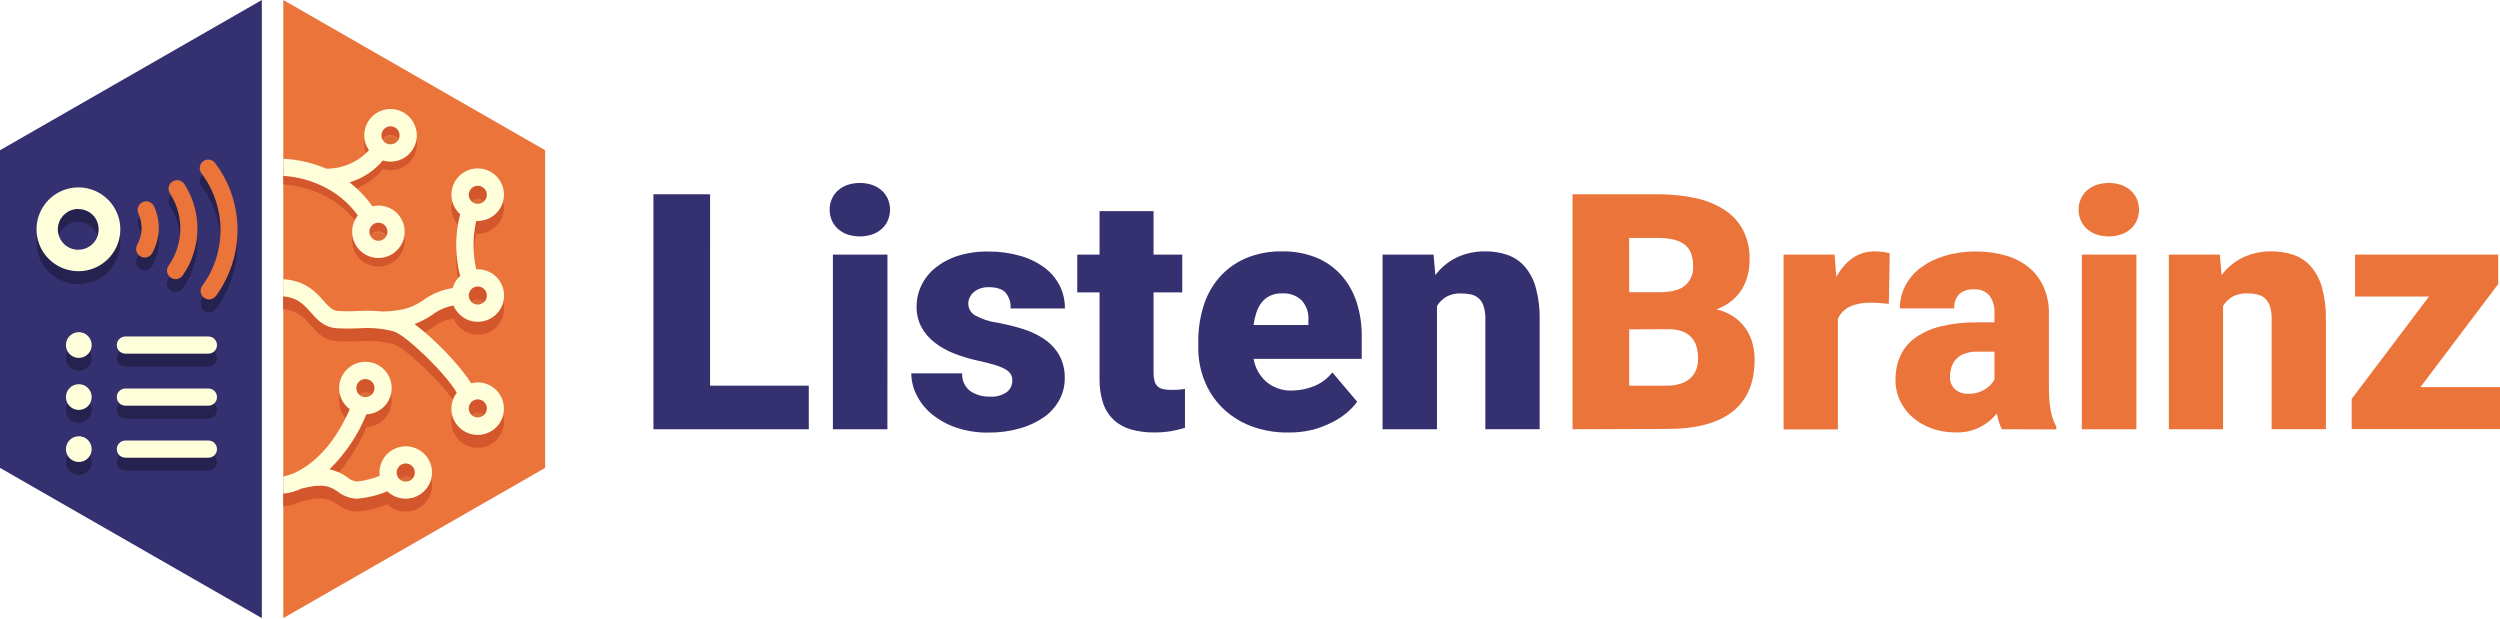
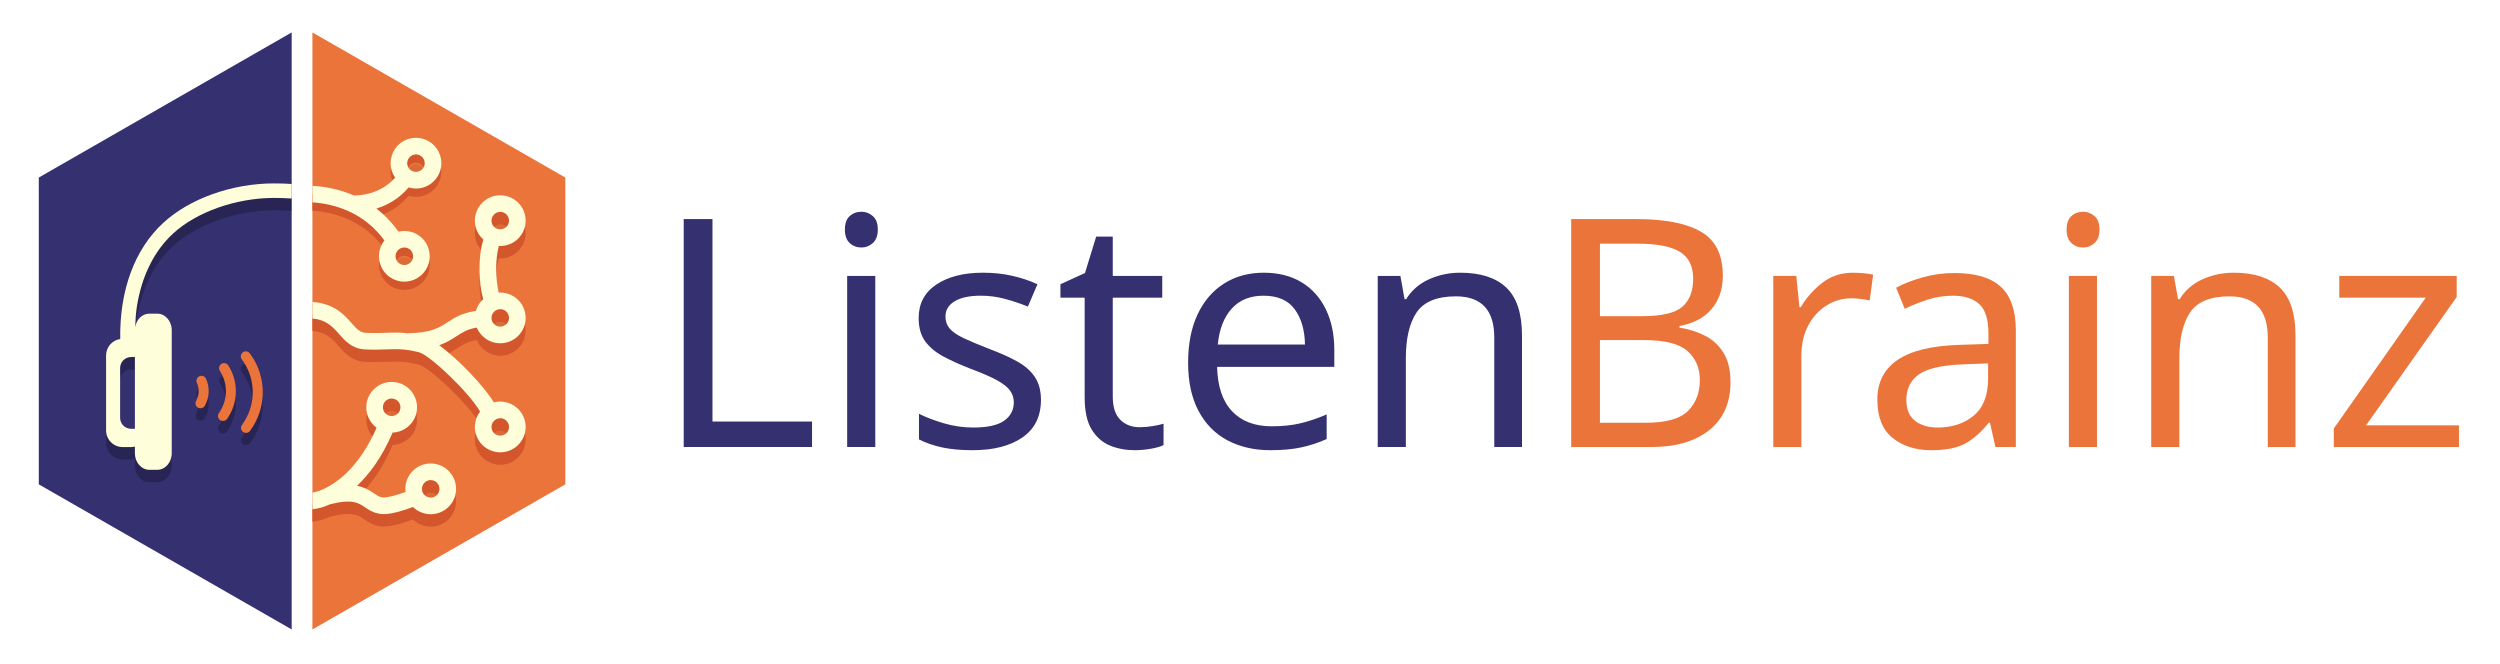
- <svg xmlns="http://www.w3.org/2000/svg" viewBox="0 0 582.42 144">
-   <g style="isolation:isolate">
-     <polygon points="66 0 66 144 127 109 127 35 66 0" style="fill:#eb743b" />
-     <polygon points="61 0 0 35 0 109 61 144 61 0" style="fill:#353070" />
-     <g style="opacity:0.07;mix-blend-mode:multiply">
-       <path d="M87.66,94.56a2.11,2.11,0,1,1-.23,1.6A2.1,2.1,0,0,1,87.66,94.56Zm12.6,22.36a2.08,2.08,0,0,1-1.37.51,2.11,2.11,0,0,1-1.38-3.72,2.08,2.08,0,0,1,1.37-.51,2.12,2.12,0,0,1,2.11,2.28A2.09,2.09,0,0,1,100.26,116.92Z" transform="translate(-4.35 -2.82)" />
-       <path d="M79.36,48.43l.21,0Z" transform="translate(-4.35 -2.82)" />
-       <path d="M90.73,58.08a2.07,2.07,0,0,1,.67-.66,2.11,2.11,0,1,1,1.11,3.91A2.1,2.1,0,0,1,91.39,61,2.13,2.13,0,0,1,90.73,58.08Zm6.38-20.19a2.14,2.14,0,0,1-2.91.65l-.1-.06a2.11,2.11,0,1,1,3.29-2.17A2.08,2.08,0,0,1,97.11,37.89Z" transform="translate(-4.35 -2.82)" />
-       <path d="M113.88,49.49a2.11,2.11,0,1,1,3.57,2.26,2.14,2.14,0,0,1-2.91.65l-.09-.06A2.1,2.1,0,0,1,113.88,49.49Zm0,23.46a2.11,2.11,0,1,1,3.57,2.26,2.14,2.14,0,0,1-2.91.65l-.09-.06A2.1,2.1,0,0,1,113.88,73Zm0,26.3a2.11,2.11,0,1,1,3.57,2.26,2.14,2.14,0,0,1-2.91.65l-.09-.06A2.11,2.11,0,0,1,113.88,99.26Z" transform="translate(-4.35 -2.82)" />
-       <path d="M103.53,108.93a6.12,6.12,0,0,0-10.72,4.74A19.86,19.86,0,0,1,87.48,115a4,4,0,0,1-2.22-1,10.71,10.71,0,0,0-4.15-1.85A37.64,37.64,0,0,0,89.7,99.34a6.12,6.12,0,1,0-5.48-9.24,6.12,6.12,0,0,0,1.62,8.06c-4.05,9.22-9.22,13.08-12.57,14.68a2,2,0,0,0-.36.17,11.26,11.26,0,0,1-2.56.81v4a12.59,12.59,0,0,0,4.25-1.19c5.35-1.36,6.84-.35,8.41.71A7.88,7.88,0,0,0,87.27,119h.31a23.61,23.61,0,0,0,7-1.72A6.13,6.13,0,0,0,98.89,119h0a6.12,6.12,0,0,0,4.64-10.1ZM87.66,92.15a2.11,2.11,0,1,1-.23,1.6A2.1,2.1,0,0,1,87.66,92.15Zm12.6,22.36a2.08,2.08,0,0,1-1.37.51,2.11,2.11,0,0,1-1.38-3.72,2.08,2.08,0,0,1,1.37-.51,2.12,2.12,0,0,1,2.11,2.28A2.09,2.09,0,0,1,100.26,114.51Z" transform="translate(-4.35 -2.82)" />
-       <path d="M79.36,46l.21,0Z" transform="translate(-4.35 -2.82)" />
-       <path d="M101.3,33a6.12,6.12,0,1,0-11,4.82,13.35,13.35,0,0,1-9.94,4.29,29.15,29.15,0,0,0-10-2.32v4A24.8,24.8,0,0,1,79.1,46h0a21.59,21.59,0,0,1,8.61,7,6.32,6.32,0,0,0-.38.54,6.12,6.12,0,1,0,8.45-1.91,6.22,6.22,0,0,0-4.67-.75,26,26,0,0,0-5.34-5.57,16.35,16.35,0,0,0,7.78-5.1,6.15,6.15,0,0,0,1.77.27,6.13,6.13,0,0,0,6-7.45ZM90.73,55.67a2.07,2.07,0,0,1,.67-.66,2.11,2.11,0,1,1,1.11,3.91,2.1,2.1,0,0,1-1.12-.33A2.13,2.13,0,0,1,90.73,55.67Zm6.38-20.19a2.14,2.14,0,0,1-2.91.65l-.1-.06a2.11,2.11,0,1,1,3.29-2.17A2.08,2.08,0,0,1,97.11,35.49Z" transform="translate(-4.35 -2.82)" />
-       <path d="M110,74a6,6,0,0,0,2.11,2.65l.28.19a6.12,6.12,0,1,0,3.27-11.29l-.37,0a25.73,25.73,0,0,1,0-11.26l.34,0a6.12,6.12,0,1,0-4.15-1.63l.07.06a28.65,28.65,0,0,0,0,14.42c-.14.13-.29.25-.43.4a6.24,6.24,0,0,0-.63.82,6.16,6.16,0,0,0-.71,1.58A15.2,15.2,0,0,0,103,72.72c-2,1.32-4,2.57-9.64,2.67A32.64,32.64,0,0,0,88,75.27c-1.43.05-2.91.11-4.85,0-1.33-.07-2.1-.88-3.46-2.42-1.8-2.05-4.22-4.65-9.37-5v4c3.29.3,4.8,1.89,6.36,3.67s3.17,3.62,6.26,3.78c2.12.11,3.76.05,5.21,0A24.22,24.22,0,0,1,96,80c2.61.64,12.1,9.67,14.77,14.32-.11.14-.22.28-.31.43a6.1,6.1,0,0,0,1.62,8.25l.28.19a6.12,6.12,0,1,0,3.27-11.29,6.18,6.18,0,0,0-1.54.2c-2.56-4.19-8.65-10.46-13.19-13.79a18.18,18.18,0,0,0,4.21-2.19A11.31,11.31,0,0,1,110,74Zm3.88-26.92a2.11,2.11,0,1,1,3.57,2.26,2.14,2.14,0,0,1-2.91.65l-.09-.06A2.1,2.1,0,0,1,113.88,47.09Zm0,23.46a2.11,2.11,0,1,1,3.57,2.26,2.14,2.14,0,0,1-2.91.65l-.09-.06A2.1,2.1,0,0,1,113.88,70.55Zm0,26.3a2.11,2.11,0,1,1,3.57,2.26,2.14,2.14,0,0,1-2.91.65l-.09-.06A2.11,2.11,0,0,1,113.88,96.85Z" transform="translate(-4.35 -2.82)" />
+ <svg xmlns="http://www.w3.org/2000/svg" xmlns:xlink="http://www.w3.org/1999/xlink" viewBox="0 0 603 160">
+   <defs>
+     <path id="a" d="M0 0h603v160H0z" />
+   </defs>
+   <clipPath id="b">
+     <use xlink:href="#a" overflow="visible" />
+   </clipPath>
+   <path clip-path="url(#b)" fill="#EB743B" d="M75.354 7.823v144l61-35v-74z" />
+   <path clip-path="url(#b)" fill="#353070" d="M70.354 7.823l-61 35v74l61 35z" />
+   <g clip-path="url(#b)">
+     <defs>
+       <path id="c" d="M0 0h603v160H0z" />
+     </defs>
+     <clipPath id="d">
+       <use xlink:href="#c" overflow="visible" />
+     </clipPath>
+     <g opacity=".07" clip-path="url(#d)">
+       <defs>
+         <path id="e" d="M75.354 33.239h51.433v90.792H75.354z" />
+       </defs>
+       <clipPath id="f">
+         <use xlink:href="#e" overflow="visible" />
+       </clipPath>
+       <path clip-path="url(#f)" d="M92.657 99.557a2.1 2.1 0 011.819-1.03c.378 0 .752.104 1.078.297a2.12 2.12 0 01.735 2.898 2.097 2.097 0 01-1.817 1.032c-.379 0-.755-.105-1.084-.301a2.092 2.092 0 01-.964-1.294 2.1 2.1 0 01.233-1.602m12.602 22.362a2.121 2.121 0 01-2.981-.225 2.116 2.116 0 01.231-2.981 2.08 2.08 0 011.373-.512 2.117 2.117 0 012.109 2.278 2.086 2.086 0 01-.732 1.44M95.734 63.08a2.128 2.128 0 012.916-.656 2.12 2.12 0 01.66 2.919 2.115 2.115 0 01-2.919.661 2.128 2.128 0 01-.657-2.924m6.379-20.187c-.6.951-1.937 1.271-2.912.653l-.096-.062a2.107 2.107 0 01-.557-2.851 2.093 2.093 0 011.784-.98 2.11 2.11 0 011.781 3.24M118.88 54.491a2.096 2.096 0 011.783-.98c.4 0 .79.113 1.125.325.481.304.813.775.937 1.33a2.08 2.08 0 01-.28 1.584c-.597.951-1.938 1.273-2.912.653l-.093-.062a2.105 2.105 0 01-.56-2.85m0 23.463a2.096 2.096 0 011.783-.98c.4 0 .79.112 1.125.326.481.304.813.774.937 1.329a2.083 2.083 0 01-.28 1.585c-.597.95-1.938 1.271-2.912.652l-.093-.062a2.105 2.105 0 01-.56-2.85m0 26.303a2.099 2.099 0 011.783-.98c.4 0 .79.113 1.125.326.481.304.813.775.937 1.33a2.08 2.08 0 01-.28 1.584c-.597.951-1.938 1.271-2.912.653l-.093-.062a2.107 2.107 0 01-.56-2.851" />
+       <path clip-path="url(#f)" d="M108.53 113.927a6.11 6.11 0 00-8.631-.662 6.12 6.12 0 00-2.087 5.396c-1.949.701-4.258 1.366-5.328 1.332-.822-.043-1.302-.345-2.224-.971-1.172-.795-2.418-1.512-4.149-1.847 2.936-2.761 6.009-6.83 8.584-12.834a6.15 6.15 0 005.039-2.972c1.724-2.896.773-6.659-2.124-8.394a6.133 6.133 0 00-3.134-.864 6.154 6.154 0 00-5.261 2.986 6.079 6.079 0 00-.678 4.636 6.075 6.075 0 002.302 3.429c-4.053 9.218-9.219 13.08-12.565 14.685a2.016 2.016 0 00-.361.168c-1.186.531-2.05.704-2.558.808v4c.275-.03 1.884-.118 4.247-1.192 5.347-1.357 6.839-.354 8.407.709 1.021.692 2.291 1.554 4.263 1.655.099.006.204.009.308.009 2.11 0 5.172-1.022 7.021-1.723a6.132 6.132 0 004.285 1.75 6.112 6.112 0 003.983-1.476 6.072 6.072 0 002.119-4.176 6.072 6.072 0 00-1.458-4.452M92.657 97.151a2.114 2.114 0 013.632 2.165 2.097 2.097 0 01-1.817 1.032c-.379 0-.755-.105-1.084-.301a2.092 2.092 0 01-.964-1.294 2.101 2.101 0 01.233-1.602m12.602 22.363a2.121 2.121 0 01-2.981-.225 2.116 2.116 0 01.231-2.981 2.08 2.08 0 011.373-.512 2.117 2.117 0 012.109 2.278 2.086 2.086 0 01-.732 1.44M106.304 38.027a6.088 6.088 0 00-2.708-3.844 6.12 6.12 0 00-3.264-.944 6.076 6.076 0 00-5.174 2.85 6.108 6.108 0 00.144 6.758c-3.646 4.124-8.707 4.314-9.943 4.293-3.692-1.604-7.234-2.164-10.005-2.317v3.996c2.442.144 5.553.686 8.748 2.136.005.002.01.002.015.005 3.445 1.562 6.334 3.927 8.607 7.041a6.364 6.364 0 00-.381.538c-1.796 2.854-.943 6.643 1.903 8.444.98.622 2.111.951 3.269.951a6.105 6.105 0 005.183-2.851c1.806-2.851.951-6.642-1.908-8.453-1.384-.872-3.092-1.114-4.667-.755-1.538-2.155-3.323-4.017-5.345-5.567 2.517-.778 5.401-2.268 7.78-5.095a6.18 6.18 0 001.77.266 6.08 6.08 0 005.172-2.848 6.053 6.053 0 00.804-4.604m-10.57 22.647a2.128 2.128 0 012.916-.656 2.12 2.12 0 01.66 2.919 2.115 2.115 0 01-2.919.661 2.128 2.128 0 01-.657-2.924m6.379-20.187c-.6.951-1.937 1.271-2.912.653l-.096-.062a2.107 2.107 0 01-.557-2.851 2.093 2.093 0 011.784-.98 2.11 2.11 0 011.781 3.24" />
+       <path clip-path="url(#f)" d="M115 79.011a6.036 6.036 0 002.11 2.649 6.098 6.098 0 003.55 1.14 6.083 6.083 0 005.173-2.848 6.064 6.064 0 00.805-4.605 6.103 6.103 0 00-2.709-3.844 6.128 6.128 0 00-3.266-.944c-.125 0-.25.008-.375.018-.71-3.158-.919-7.769.035-11.265.113.011.225.024.337.024a6.08 6.08 0 005.173-2.848 6.062 6.062 0 00.805-4.604 6.103 6.103 0 00-2.709-3.844 6.128 6.128 0 00-3.266-.944 6.079 6.079 0 00-5.173 2.85 6.104 6.104 0 001.025 7.764c.021.02.048.037.071.059-1.349 4.518-1.145 10.324-.036 14.417-.144.132-.294.254-.426.399a6.327 6.327 0 00-.634.825 6.2 6.2 0 00-.71 1.578c-3.371.488-5.198 1.671-6.824 2.729-2.035 1.324-3.961 2.572-9.636 2.666-1.963-.23-3.552-.178-5.29-.116-1.43.052-2.91.105-4.848.003-1.335-.071-2.104-.882-3.458-2.424-1.803-2.055-4.219-4.648-9.369-5.022v4c3.295.299 4.796 1.887 6.356 3.667 1.487 1.694 3.175 3.615 6.256 3.782 2.118.114 3.76.052 5.208.001 2.491-.092 4.453-.161 7.855.683 2.608.644 12.099 9.674 14.774 14.323-.109.142-.219.282-.314.434-1.743 2.755-1.026 6.385 1.62 8.251.072.052.151.104.283.191.981.621 2.11.948 3.267.948a6.081 6.081 0 005.173-2.849 6.06 6.06 0 00.805-4.603 6.1 6.1 0 00-2.709-3.845 6.128 6.128 0 00-4.809-.749c-2.56-4.188-8.652-10.455-13.189-13.792 1.813-.628 3.05-1.436 4.212-2.188 1.427-.93 2.614-1.69 4.857-2.067m3.88-26.926a2.096 2.096 0 011.783-.98c.4 0 .79.113 1.125.325.481.304.813.775.937 1.33a2.08 2.08 0 01-.28 1.584c-.597.951-1.938 1.273-2.912.653l-.093-.062a2.105 2.105 0 01-.56-2.85m0 23.463a2.096 2.096 0 011.783-.98c.4 0 .79.112 1.125.326.481.304.813.774.937 1.329a2.083 2.083 0 01-.28 1.585c-.597.95-1.938 1.272-2.912.652l-.093-.062a2.105 2.105 0 01-.56-2.85m0 26.304a2.099 2.099 0 011.783-.98c.4 0 .79.113 1.125.326.481.304.813.775.937 1.33a2.08 2.08 0 01-.28 1.584c-.597.951-1.938 1.271-2.912.653l-.093-.062a2.107 2.107 0 01-.56-2.851" />
    </g>
-     <path d="M103.53,111.93a6.12,6.12,0,0,0-10.72,4.74A19.86,19.86,0,0,1,87.48,118a4,4,0,0,1-2.22-1,10.71,10.71,0,0,0-4.15-1.85,37.64,37.64,0,0,0,8.58-12.83,6.12,6.12,0,1,0-5.48-9.24,6.12,6.12,0,0,0,1.62,8.06c-4.05,9.22-9.22,13.08-12.57,14.68a2,2,0,0,0-.36.17,11.26,11.26,0,0,1-2.56.81v4a12.59,12.59,0,0,0,4.25-1.19c5.35-1.36,6.84-.35,8.41.71A7.88,7.88,0,0,0,87.27,122h.31a23.61,23.61,0,0,0,7-1.72A6.13,6.13,0,0,0,98.89,122h0a6.12,6.12,0,0,0,4.64-10.1ZM87.66,95.15a2.11,2.11,0,1,1-.23,1.6A2.1,2.1,0,0,1,87.66,95.15Zm12.6,22.36a2.08,2.08,0,0,1-1.37.51,2.11,2.11,0,0,1-1.38-3.72,2.08,2.08,0,0,1,1.37-.51,2.12,2.12,0,0,1,2.11,2.28A2.09,2.09,0,0,1,100.26,117.51Z" transform="translate(-4.35 -2.82)" style="fill:#d3562c" />
-     <path d="M79.36,48.43l.21,0Z" transform="translate(-4.35 -2.82)" />
-     <path d="M101.3,35a6.12,6.12,0,1,0-11,4.82,13.35,13.35,0,0,1-9.94,4.29,29.15,29.15,0,0,0-10-2.32v4A24.81,24.81,0,0,1,79.1,48h0a21.59,21.59,0,0,1,8.61,7,6.32,6.32,0,0,0-.38.54,6.12,6.12,0,1,0,8.45-1.91,6.22,6.22,0,0,0-4.67-.75,26,26,0,0,0-5.34-5.57,16.35,16.35,0,0,0,7.78-5.1,6.15,6.15,0,0,0,1.77.27,6.13,6.13,0,0,0,6-7.45ZM90.73,57.68a2.07,2.07,0,0,1,.67-.66,2.11,2.11,0,1,1,1.11,3.91,2.1,2.1,0,0,1-1.12-.33A2.13,2.13,0,0,1,90.73,57.68Zm6.38-20.19a2.14,2.14,0,0,1-2.91.65l-.1-.06a2.11,2.11,0,1,1,3.29-2.17A2.08,2.08,0,0,1,97.11,37.49Z" transform="translate(-4.35 -2.82)" style="fill:#d3562c" />
-     <path d="M110,77a6,6,0,0,0,2.11,2.65l.28.19a6.12,6.12,0,1,0,3.27-11.29l-.37,0a25.73,25.73,0,0,1,0-11.26l.34,0a6.12,6.12,0,1,0-4.15-1.63l.07.06a28.65,28.65,0,0,0,0,14.42c-.14.13-.29.25-.43.4a6.24,6.24,0,0,0-.63.82,6.16,6.16,0,0,0-.71,1.58A15.2,15.2,0,0,0,103,75.72c-2,1.32-4,2.57-9.64,2.67A32.64,32.64,0,0,0,88,78.27c-1.43.05-2.91.11-4.85,0-1.33-.07-2.1-.88-3.46-2.42-1.8-2.05-4.22-4.65-9.37-5v4c3.29.3,4.8,1.89,6.36,3.67s3.17,3.62,6.26,3.78c2.12.11,3.76.05,5.21,0A24.22,24.22,0,0,1,96,83c2.61.64,12.1,9.67,14.77,14.32-.11.14-.22.28-.31.43a6.1,6.1,0,0,0,1.62,8.25l.28.19a6.12,6.12,0,1,0,3.27-11.29,6.18,6.18,0,0,0-1.54.2c-2.56-4.19-8.65-10.46-13.19-13.79a18.18,18.18,0,0,0,4.21-2.19A11.31,11.31,0,0,1,110,77Zm3.88-26.92a2.11,2.11,0,1,1,3.57,2.26,2.14,2.14,0,0,1-2.91.65l-.09-.06A2.1,2.1,0,0,1,113.88,50.09Zm0,23.46a2.11,2.11,0,1,1,3.57,2.26,2.14,2.14,0,0,1-2.91.65l-.09-.06A2.1,2.1,0,0,1,113.88,73.55Zm0,26.3a2.11,2.11,0,1,1,3.57,2.26,2.14,2.14,0,0,1-2.91.65l-.09-.06A2.11,2.11,0,0,1,113.88,99.85Z" transform="translate(-4.35 -2.82)" style="fill:#d3562c" />
-     <path d="M103.53,108.93a6.12,6.12,0,0,0-10.72,4.74A19.86,19.86,0,0,1,87.48,115a4,4,0,0,1-2.22-1,10.71,10.71,0,0,0-4.15-1.85A37.64,37.64,0,0,0,89.7,99.34a6.12,6.12,0,1,0-5.48-9.24,6.12,6.12,0,0,0,1.62,8.06c-4.05,9.22-9.22,13.08-12.57,14.68a2,2,0,0,0-.36.17,11.26,11.26,0,0,1-2.56.81v4a12.59,12.59,0,0,0,4.25-1.19c5.35-1.36,6.84-.35,8.41.71A7.88,7.88,0,0,0,87.27,119h.31a23.61,23.61,0,0,0,7-1.72A6.13,6.13,0,0,0,98.89,119h0a6.12,6.12,0,0,0,4.64-10.1ZM87.66,92.15a2.11,2.11,0,1,1-.23,1.6A2.1,2.1,0,0,1,87.66,92.15Zm12.6,22.36a2.08,2.08,0,0,1-1.37.51,2.11,2.11,0,0,1-1.38-3.72,2.08,2.08,0,0,1,1.37-.51,2.12,2.12,0,0,1,2.11,2.28A2.09,2.09,0,0,1,100.26,114.51Z" transform="translate(-4.35 -2.82)" style="fill:#fffedb" />
-     <path d="M79.36,46l.21,0Z" transform="translate(-4.35 -2.82)" style="fill:#fffedb" />
-     <path d="M101.3,33a6.12,6.12,0,1,0-11,4.82,13.35,13.35,0,0,1-9.94,4.29,29.15,29.15,0,0,0-10-2.32v4A24.8,24.8,0,0,1,79.1,46h0a21.59,21.59,0,0,1,8.61,7,6.32,6.32,0,0,0-.38.54,6.12,6.12,0,1,0,8.45-1.91,6.22,6.22,0,0,0-4.67-.75,26,26,0,0,0-5.34-5.57,16.35,16.35,0,0,0,7.78-5.1,6.15,6.15,0,0,0,1.77.27,6.13,6.13,0,0,0,6-7.45ZM90.73,55.67a2.07,2.07,0,0,1,.67-.66,2.11,2.11,0,1,1,1.11,3.91,2.1,2.1,0,0,1-1.12-.33A2.13,2.13,0,0,1,90.73,55.67Zm6.38-20.19a2.14,2.14,0,0,1-2.91.65l-.1-.06a2.11,2.11,0,1,1,3.29-2.17A2.08,2.08,0,0,1,97.11,35.49Z" transform="translate(-4.35 -2.82)" style="fill:#fffedb" />
-     <path d="M110,74a6,6,0,0,0,2.11,2.65l.28.19a6.12,6.12,0,1,0,3.27-11.29l-.37,0a25.73,25.73,0,0,1,0-11.26l.34,0a6.12,6.12,0,1,0-4.15-1.63l.07.06a28.65,28.65,0,0,0,0,14.42c-.14.13-.29.25-.43.4a6.24,6.24,0,0,0-.63.82,6.16,6.16,0,0,0-.71,1.58A15.2,15.2,0,0,0,103,72.72c-2,1.32-4,2.57-9.64,2.67A32.64,32.64,0,0,0,88,75.27c-1.43.05-2.91.11-4.85,0-1.33-.07-2.1-.88-3.46-2.42-1.8-2.05-4.22-4.65-9.37-5v4c3.29.3,4.8,1.89,6.36,3.67s3.17,3.62,6.26,3.78c2.12.11,3.76.05,5.21,0A24.22,24.22,0,0,1,96,80c2.61.64,12.1,9.67,14.77,14.32-.11.14-.22.28-.31.43a6.1,6.1,0,0,0,1.62,8.25l.28.19a6.12,6.12,0,1,0,3.27-11.29,6.18,6.18,0,0,0-1.54.2c-2.56-4.19-8.65-10.46-13.19-13.79a18.18,18.18,0,0,0,4.21-2.19A11.31,11.31,0,0,1,110,74Zm3.88-26.92a2.11,2.11,0,1,1,3.57,2.26,2.14,2.14,0,0,1-2.91.65l-.09-.06A2.1,2.1,0,0,1,113.88,47.09Zm0,23.46a2.11,2.11,0,1,1,3.57,2.26,2.14,2.14,0,0,1-2.91.65l-.09-.06A2.1,2.1,0,0,1,113.88,70.55Zm0,26.3a2.11,2.11,0,1,1,3.57,2.26,2.14,2.14,0,0,1-2.91.65l-.09-.06A2.11,2.11,0,0,1,113.88,96.85Z" transform="translate(-4.35 -2.82)" style="fill:#fffedb" />
-     <g style="opacity:0.3;mix-blend-mode:multiply">
-       <path d="M22.63,69a9.76,9.76,0,1,1,6.75-2.72A9.67,9.67,0,0,1,22.63,69Zm0-14.51A4.76,4.76,0,1,0,26.06,56,4.74,4.74,0,0,0,22.63,54.53Z" transform="translate(-4.35 -2.82)" />
-       <path d="M52.9,100.33H33.56a2,2,0,0,1,0-4H52.9a2,2,0,0,1,0,4Z" transform="translate(-4.35 -2.82)" />
-       <path d="M52.9,112.45H33.56a2,2,0,1,1,0-4H52.9a2,2,0,0,1,0,4Z" transform="translate(-4.35 -2.82)" />
-       <circle cx="18.36" cy="95.5" r="3" />
-       <circle cx="18.36" cy="107.63" r="3" />
-       <path d="M52.9,88.21H33.56a2,2,0,0,1,0-4H52.9a2,2,0,1,1,0,4Z" transform="translate(-4.35 -2.82)" />
-       <circle cx="18.36" cy="83.38" r="3" />
-       <path d="M45.26,70.85a2,2,0,0,1-1.64-3.15,15.42,15.42,0,0,0,1.2-2,15,15,0,0,0-.89-14.84,2,2,0,1,1,3.36-2.17,19.18,19.18,0,0,1,1.12,18.78A19.58,19.58,0,0,1,46.9,70,2,2,0,0,1,45.26,70.85Z" transform="translate(-4.35 -2.82)" />
-       <path d="M53.09,75.58a2,2,0,0,1-1.62-3.18,22.22,22.22,0,0,0,2-3.28A21.94,21.94,0,0,0,51.28,46.2a2,2,0,1,1,3.2-2.4A25.92,25.92,0,0,1,57,70.89a26.37,26.37,0,0,1-2.33,3.87A2,2,0,0,1,53.09,75.58Z" transform="translate(-4.35 -2.82)" />
-       <path d="M38.07,65.82a2,2,0,0,1-1.74-3,8,8,0,0,0,.27-7.24,2,2,0,0,1,3.63-1.69,12,12,0,0,1-.41,10.88A2,2,0,0,1,38.07,65.82Z" transform="translate(-4.35 -2.82)" />
+     <path clip-path="url(#d)" fill="#D3562C" d="M108.53 116.927a6.11 6.11 0 00-8.631-.662 6.12 6.12 0 00-2.087 5.396c-1.949.701-4.258 1.366-5.328 1.332-.822-.043-1.302-.345-2.224-.971-1.172-.795-2.418-1.512-4.149-1.847 2.936-2.761 6.009-6.83 8.584-12.834a6.15 6.15 0 005.039-2.972c1.724-2.896.773-6.659-2.124-8.394a6.133 6.133 0 00-3.134-.864 6.154 6.154 0 00-5.261 2.986 6.079 6.079 0 00-.678 4.636 6.075 6.075 0 002.302 3.429c-4.053 9.218-9.219 13.08-12.565 14.685a2.016 2.016 0 00-.361.168c-1.186.531-2.05.704-2.558.808v4c.275-.03 1.884-.118 4.247-1.192 5.347-1.357 6.839-.354 8.407.709 1.021.692 2.291 1.554 4.263 1.655.099.006.204.009.308.009 2.11 0 5.172-1.022 7.021-1.723a6.132 6.132 0 004.285 1.75 6.112 6.112 0 003.983-1.476 6.072 6.072 0 002.119-4.176 6.072 6.072 0 00-1.458-4.452m-15.873-16.776a2.114 2.114 0 013.632 2.165 2.097 2.097 0 01-1.817 1.032c-.379 0-.755-.105-1.084-.301a2.092 2.092 0 01-.964-1.294 2.101 2.101 0 01.233-1.602m12.602 22.363a2.121 2.121 0 01-2.981-.225 2.116 2.116 0 01.231-2.981 2.08 2.08 0 011.373-.512 2.117 2.117 0 012.109 2.278 2.086 2.086 0 01-.732 1.44" />
+     <path clip-path="url(#d)" d="M84.355 53.434" />
+     <path clip-path="url(#d)" fill="#D3562C" d="M106.304 40.031a6.088 6.088 0 00-2.708-3.844 6.12 6.12 0 00-3.264-.944 6.076 6.076 0 00-5.174 2.85 6.108 6.108 0 00.144 6.758c-3.646 4.124-8.707 4.314-9.943 4.293-3.692-1.604-7.234-2.164-10.005-2.317v3.996c2.442.144 5.553.686 8.748 2.136.005.002.01.002.015.005 3.445 1.562 6.334 3.927 8.607 7.041a6.206 6.206 0 00-.381.538c-1.796 2.854-.943 6.643 1.903 8.444.98.622 2.111.951 3.269.951a6.105 6.105 0 005.183-2.851c1.806-2.851.951-6.642-1.908-8.453-1.384-.872-3.092-1.114-4.667-.755-1.538-2.155-3.323-4.017-5.345-5.567 2.517-.778 5.401-2.268 7.78-5.095a6.18 6.18 0 001.77.266 6.08 6.08 0 005.172-2.849 6.05 6.05 0 00.804-4.603m-10.57 22.647a2.128 2.128 0 012.916-.656 2.12 2.12 0 01.66 2.919 2.115 2.115 0 01-2.919.661 2.128 2.128 0 01-.657-2.924m6.379-20.187c-.6.951-1.937 1.271-2.912.653l-.096-.062a2.107 2.107 0 01-.557-2.851 2.093 2.093 0 011.784-.98 2.11 2.11 0 011.781 3.24" />
+     <path clip-path="url(#d)" fill="#D3562C" d="M115 82.011a6.036 6.036 0 002.11 2.649 6.098 6.098 0 003.55 1.14 6.081 6.081 0 005.173-2.849 6.063 6.063 0 00.805-4.604 6.103 6.103 0 00-2.709-3.844 6.128 6.128 0 00-3.266-.944c-.125 0-.25.008-.375.018-.71-3.158-.919-7.769.035-11.265.113.011.225.024.337.024a6.08 6.08 0 005.173-2.848 6.062 6.062 0 00.805-4.604 6.103 6.103 0 00-2.709-3.844 6.128 6.128 0 00-3.266-.944 6.079 6.079 0 00-5.173 2.85 6.104 6.104 0 001.025 7.764c.021.02.048.037.071.059-1.349 4.518-1.145 10.324-.036 14.417-.144.132-.294.254-.426.399a6.327 6.327 0 00-.634.825 6.2 6.2 0 00-.71 1.578c-3.371.488-5.198 1.671-6.824 2.729-2.035 1.323-3.961 2.571-9.636 2.665-1.963-.23-3.552-.178-5.29-.116-1.43.052-2.91.105-4.848.003-1.335-.071-2.104-.882-3.458-2.424-1.803-2.055-4.219-4.648-9.369-5.022v4c3.295.298 4.796 1.887 6.356 3.667 1.487 1.694 3.175 3.615 6.256 3.782 2.118.114 3.76.052 5.208.001 2.491-.092 4.453-.161 7.855.683 2.608.644 12.099 9.674 14.774 14.323-.109.142-.219.282-.314.434-1.743 2.755-1.026 6.385 1.62 8.251.072.052.151.104.283.191.981.621 2.11.948 3.267.948a6.081 6.081 0 005.173-2.849 6.06 6.06 0 00.805-4.603 6.1 6.1 0 00-2.709-3.845 6.128 6.128 0 00-4.809-.749c-2.56-4.188-8.652-10.455-13.189-13.792 1.813-.628 3.05-1.436 4.212-2.188 1.427-.929 2.614-1.689 4.857-2.066m3.88-26.926a2.096 2.096 0 011.783-.98c.4 0 .79.113 1.125.325.481.304.813.775.937 1.33a2.08 2.08 0 01-.28 1.584c-.597.951-1.938 1.273-2.912.653l-.093-.062a2.105 2.105 0 01-.56-2.85m0 23.463a2.096 2.096 0 011.783-.98c.4 0 .79.112 1.125.326.481.304.813.774.937 1.329a2.084 2.084 0 01-.28 1.585c-.597.95-1.938 1.271-2.912.652l-.093-.062a2.105 2.105 0 01-.56-2.85m0 26.304a2.099 2.099 0 011.783-.98c.4 0 .79.113 1.125.326.481.304.813.775.937 1.33a2.08 2.08 0 01-.28 1.584c-.597.951-1.938 1.271-2.912.653l-.093-.062a2.107 2.107 0 01-.56-2.851" />
+     <path clip-path="url(#d)" fill="#FFFEDB" d="M108.53 113.927a6.11 6.11 0 00-8.631-.662 6.12 6.12 0 00-2.087 5.396c-1.949.701-4.258 1.366-5.328 1.332-.822-.043-1.302-.345-2.224-.971-1.172-.795-2.418-1.512-4.149-1.847 2.936-2.761 6.009-6.83 8.584-12.834a6.15 6.15 0 005.039-2.972c1.724-2.896.773-6.659-2.124-8.394a6.133 6.133 0 00-3.134-.864 6.154 6.154 0 00-5.261 2.986 6.079 6.079 0 00-.678 4.636 6.075 6.075 0 002.302 3.429c-4.053 9.218-9.219 13.08-12.565 14.685a2.016 2.016 0 00-.361.168c-1.186.531-2.05.704-2.558.808v4c.275-.03 1.884-.118 4.247-1.192 5.347-1.357 6.839-.354 8.407.709 1.021.692 2.291 1.554 4.263 1.655.099.006.204.009.308.009 2.11 0 5.172-1.022 7.021-1.723a6.132 6.132 0 004.285 1.75 6.112 6.112 0 003.983-1.476 6.072 6.072 0 002.119-4.176 6.072 6.072 0 00-1.458-4.452M92.657 97.151a2.114 2.114 0 013.632 2.165 2.097 2.097 0 01-1.817 1.032c-.379 0-.755-.105-1.084-.301a2.092 2.092 0 01-.964-1.294 2.101 2.101 0 01.233-1.602m12.602 22.363a2.121 2.121 0 01-2.981-.225 2.116 2.116 0 01.231-2.981 2.08 2.08 0 011.373-.512 2.117 2.117 0 012.109 2.278 2.086 2.086 0 01-.732 1.44M106.304 38.027a6.088 6.088 0 00-2.708-3.844 6.12 6.12 0 00-3.264-.944 6.076 6.076 0 00-5.174 2.85 6.108 6.108 0 00.144 6.758c-3.646 4.124-8.707 4.314-9.943 4.293-3.692-1.604-7.234-2.164-10.005-2.317v3.996c2.442.144 5.553.686 8.748 2.136.005.002.01.002.015.005 3.445 1.562 6.334 3.927 8.607 7.041a6.364 6.364 0 00-.381.538c-1.796 2.854-.943 6.643 1.903 8.444.98.622 2.111.951 3.269.951a6.105 6.105 0 005.183-2.851c1.806-2.851.951-6.642-1.908-8.453-1.384-.872-3.092-1.114-4.667-.755-1.538-2.155-3.323-4.017-5.345-5.567 2.517-.778 5.401-2.268 7.78-5.095a6.18 6.18 0 001.77.266 6.08 6.08 0 005.172-2.848 6.053 6.053 0 00.804-4.604m-10.57 22.647a2.128 2.128 0 012.916-.656 2.12 2.12 0 01.66 2.919 2.115 2.115 0 01-2.919.661 2.128 2.128 0 01-.657-2.924m6.379-20.187c-.6.951-1.937 1.271-2.912.653l-.096-.062a2.107 2.107 0 01-.557-2.851 2.093 2.093 0 011.784-.98 2.11 2.11 0 011.781 3.24" />
+     <path clip-path="url(#d)" fill="#FFFEDB" d="M115 79.011a6.036 6.036 0 002.11 2.649 6.098 6.098 0 003.55 1.14 6.083 6.083 0 005.173-2.848 6.064 6.064 0 00.805-4.605 6.103 6.103 0 00-2.709-3.844 6.128 6.128 0 00-3.266-.944c-.125 0-.25.008-.375.018-.71-3.158-.919-7.769.035-11.265.113.011.225.024.337.024a6.08 6.08 0 005.173-2.848 6.062 6.062 0 00.805-4.604 6.103 6.103 0 00-2.709-3.844 6.128 6.128 0 00-3.266-.944 6.079 6.079 0 00-5.173 2.85 6.104 6.104 0 001.025 7.764c.021.02.048.037.071.059-1.349 4.518-1.145 10.324-.036 14.417-.144.132-.294.254-.426.399a6.327 6.327 0 00-.634.825 6.2 6.2 0 00-.71 1.578c-3.371.488-5.198 1.671-6.824 2.729-2.035 1.324-3.961 2.572-9.636 2.666-1.963-.23-3.552-.178-5.29-.116-1.43.052-2.91.105-4.848.003-1.335-.071-2.104-.882-3.458-2.424-1.803-2.055-4.219-4.648-9.369-5.022v4c3.295.299 4.796 1.887 6.356 3.667 1.487 1.694 3.175 3.615 6.256 3.782 2.118.114 3.76.052 5.208.001 2.491-.092 4.453-.161 7.855.683 2.608.644 12.099 9.674 14.774 14.323-.109.142-.219.282-.314.434-1.743 2.755-1.026 6.385 1.62 8.251.072.052.151.104.283.191.981.621 2.11.948 3.267.948a6.081 6.081 0 005.173-2.849 6.06 6.06 0 00.805-4.603 6.1 6.1 0 00-2.709-3.845 6.128 6.128 0 00-4.809-.749c-2.56-4.188-8.652-10.455-13.189-13.792 1.813-.628 3.05-1.436 4.212-2.188 1.427-.93 2.614-1.69 4.857-2.067m3.88-26.926a2.096 2.096 0 011.783-.98c.4 0 .79.113 1.125.325.481.304.813.775.937 1.33a2.08 2.08 0 01-.28 1.584c-.597.951-1.938 1.273-2.912.653l-.093-.062a2.105 2.105 0 01-.56-2.85m0 23.463a2.096 2.096 0 011.783-.98c.4 0 .79.112 1.125.326.481.304.813.774.937 1.329a2.083 2.083 0 01-.28 1.585c-.597.95-1.938 1.272-2.912.652l-.093-.062a2.105 2.105 0 01-.56-2.85m0 26.304a2.099 2.099 0 011.783-.98c.4 0 .79.113 1.125.326.481.304.813.775.937 1.33a2.08 2.08 0 01-.28 1.584c-.597.951-1.938 1.271-2.912.653l-.093-.062a2.107 2.107 0 01-.56-2.851" />
+     <g clip-path="url(#d)">
+       <g opacity=".25">
+         <path d="M53.783 104.537c-.239 0-.48-.072-.691-.219a1.21 1.21 0 01-.29-1.684c.273-.387.519-.799.73-1.227a9.028 9.028 0 00-.501-8.961 1.208 1.208 0 112.032-1.307c2.176 3.389 2.42 7.736.633 11.34a11.833 11.833 0 01-.92 1.547 1.204 1.204 0 01-.993.511M59.339 107.414a1.207 1.207 0 01-.968-1.922c.453-.615.854-1.279 1.198-1.973a13.243 13.243 0 00-1.251-13.846 1.207 1.207 0 111.937-1.441 15.643 15.643 0 011.478 16.357c-.404.818-.88 1.604-1.414 2.33a1.213 1.213 0 01-.98.495M48.345 101.486a1.21 1.21 0 01-1.045-1.802 4.802 4.802 0 00.18-4.369 1.208 1.208 0 012.193-1.01 7.22 7.22 0 01-.271 6.57 1.209 1.209 0 01-1.057.611" />
+       </g>
+       <g fill="#EB743B">
+         <path d="M53.783 101.537c-.239 0-.48-.072-.691-.219a1.21 1.21 0 01-.29-1.684c.273-.387.519-.799.73-1.227a9.028 9.028 0 00-.501-8.961 1.208 1.208 0 112.032-1.307c2.176 3.389 2.42 7.736.633 11.34a11.833 11.833 0 01-.92 1.547 1.204 1.204 0 01-.993.511M59.339 104.414a1.207 1.207 0 01-.968-1.922c.453-.615.854-1.279 1.198-1.973a13.243 13.243 0 00-1.251-13.846 1.207 1.207 0 111.937-1.441 15.643 15.643 0 011.478 16.357c-.404.818-.88 1.604-1.414 2.33a1.213 1.213 0 01-.98.495M48.345 98.486a1.21 1.21 0 01-1.045-1.802 4.802 4.802 0 00.18-4.369 1.208 1.208 0 012.193-1.01 7.22 7.22 0 01-.271 6.57 1.209 1.209 0 01-1.057.611" />
+       </g>
    </g>
-     <path d="M22.63,66a9.76,9.76,0,1,1,6.75-2.72A9.67,9.67,0,0,1,22.63,66Zm0-14.51A4.76,4.76,0,1,0,26.06,53,4.74,4.74,0,0,0,22.63,51.53Z" transform="translate(-4.35 -2.82)" style="fill:#fffedb" />
-     <path d="M52.9,97.33H33.56a2,2,0,0,1,0-4H52.9a2,2,0,0,1,0,4Z" transform="translate(-4.35 -2.82)" style="fill:#fffedb" />
-     <path d="M52.9,109.45H33.56a2,2,0,1,1,0-4H52.9a2,2,0,0,1,0,4Z" transform="translate(-4.35 -2.82)" style="fill:#fffedb" />
-     <circle cx="18.36" cy="92.5" r="3" style="fill:#fffedb" />
-     <circle cx="18.36" cy="104.63" r="3" style="fill:#fffedb" />
-     <path d="M52.9,85.21H33.56a2,2,0,0,1,0-4H52.9a2,2,0,1,1,0,4Z" transform="translate(-4.35 -2.82)" style="fill:#fffedb" />
-     <circle cx="18.36" cy="80.38" r="3" style="fill:#fffedb" />
-     <path d="M45.26,67.85a2,2,0,0,1-1.64-3.15,15.42,15.42,0,0,0,1.2-2,15,15,0,0,0-.89-14.84,2,2,0,0,1,3.36-2.17,19.18,19.18,0,0,1,1.12,18.78A19.58,19.58,0,0,1,46.9,67,2,2,0,0,1,45.26,67.85Z" transform="translate(-4.35 -2.82)" style="fill:#eb743b" />
-     <path d="M53.09,72.58a2,2,0,0,1-1.62-3.18,22.22,22.22,0,0,0,2-3.28A21.94,21.94,0,0,0,51.28,43.2a2,2,0,1,1,3.2-2.4A25.92,25.92,0,0,1,57,67.89a26.37,26.37,0,0,1-2.33,3.87A2,2,0,0,1,53.09,72.58Z" transform="translate(-4.35 -2.82)" style="fill:#eb743b" />
-     <path d="M38.07,62.82a2,2,0,0,1-1.74-3,8,8,0,0,0,.27-7.24,2,2,0,0,1,3.63-1.69,12,12,0,0,1-.41,10.88A2,2,0,0,1,38.07,62.82Z" transform="translate(-4.35 -2.82)" style="fill:#eb743b" />
-     <path d="M169.77,92.67h23v10.15H156.58V48.08h13.2Z" transform="translate(-4.35 -2.82)" style="fill:#353070" />
-     <path d="M197.63,51.65a6,6,0,0,1,.51-2.48,5.68,5.68,0,0,1,1.45-2,6.69,6.69,0,0,1,2.22-1.28,9.27,9.27,0,0,1,5.71,0,6.7,6.7,0,0,1,2.22,1.28,5.69,5.69,0,0,1,1.45,2,6.32,6.32,0,0,1,0,5,5.68,5.68,0,0,1-1.45,2,6.69,6.69,0,0,1-2.22,1.28,9.27,9.27,0,0,1-5.71,0,6.67,6.67,0,0,1-2.22-1.28,5.67,5.67,0,0,1-1.45-2A6,6,0,0,1,197.63,51.65Zm13.46,51.17H198.39V62.14h12.71Z" transform="translate(-4.35 -2.82)" style="fill:#353070" />
-     <path d="M240.19,91.39a2.68,2.68,0,0,0-.36-1.39,3.57,3.57,0,0,0-1.26-1.15,11.62,11.62,0,0,0-2.44-1q-1.54-.49-3.91-1a35.35,35.35,0,0,1-5.58-1.67,18,18,0,0,1-4.55-2.56A11.39,11.39,0,0,1,219,79a9.86,9.86,0,0,1-1.11-4.74A11.33,11.33,0,0,1,219,69.32a12,12,0,0,1,3.25-4.1,16.2,16.2,0,0,1,5.26-2.8,22.55,22.55,0,0,1,7.11-1,26.13,26.13,0,0,1,7.41,1,17.42,17.42,0,0,1,5.62,2.73,12.13,12.13,0,0,1,3.55,4.17,11.6,11.6,0,0,1,1.24,5.36H239.78A5.17,5.17,0,0,0,238.62,71q-1.17-1.28-4-1.28a5.72,5.72,0,0,0-1.82.28,4.82,4.82,0,0,0-1.49.79,3.82,3.82,0,0,0-1,1.22,3.34,3.34,0,0,0-.38,1.58,3.14,3.14,0,0,0,1.6,2.71A14.87,14.87,0,0,0,236.7,78a50.74,50.74,0,0,1,5.92,1.45,18.8,18.8,0,0,1,5,2.37,11.42,11.42,0,0,1,3.48,3.7,10.65,10.65,0,0,1,1.3,5.45,10.33,10.33,0,0,1-1.24,5,11.83,11.83,0,0,1-3.55,4,18.12,18.12,0,0,1-5.58,2.63,26.17,26.17,0,0,1-7.37,1,22.4,22.4,0,0,1-7.76-1.24,18,18,0,0,1-5.64-3.21,13.53,13.53,0,0,1-3.44-4.44,11.38,11.38,0,0,1-1.17-4.91H228.5a4.89,4.89,0,0,0,1.88,4.12,7.73,7.73,0,0,0,4.63,1.3,6.08,6.08,0,0,0,3.89-1.05A3.36,3.36,0,0,0,240.19,91.39Z" transform="translate(-4.35 -2.82)" style="fill:#353070" />
-     <path d="M273.09,52V62.14h6.69v8.8h-6.69V89.55a8,8,0,0,0,.21,2A2.71,2.71,0,0,0,274,92.8a2.59,2.59,0,0,0,1.26.66,8.62,8.62,0,0,0,2,.19q1.09,0,1.8-.06t1.35-.17v9.06a23.77,23.77,0,0,1-3.38.81,23.36,23.36,0,0,1-3.76.28,19.46,19.46,0,0,1-5.43-.7,10,10,0,0,1-4-2.2,9.49,9.49,0,0,1-2.48-3.87,17,17,0,0,1-.85-5.68V70.94h-5.19v-8.8h5.19V52Z" transform="translate(-4.35 -2.82)" style="fill:#353070" />
-     <path d="M304.45,103.58a23.53,23.53,0,0,1-8.87-1.58A19.18,19.18,0,0,1,289,97.71a18.54,18.54,0,0,1-4.08-6.28,20.5,20.5,0,0,1-1.41-7.59V82.41a27.26,27.26,0,0,1,1.22-8.29,18.49,18.49,0,0,1,3.68-6.67A17.24,17.24,0,0,1,294.54,63a21.05,21.05,0,0,1,8.55-1.62,20.55,20.55,0,0,1,7.76,1.39,15.9,15.9,0,0,1,5.83,4A17.52,17.52,0,0,1,320.33,73a25.47,25.47,0,0,1,1.26,8.27v5.15H296.4a9.13,9.13,0,0,0,3,5.38,8.83,8.83,0,0,0,5.94,2,13.87,13.87,0,0,0,5.09-1,10.24,10.24,0,0,0,4.31-3.23l5.79,6.84a14.71,14.71,0,0,1-2.5,2.63,17.42,17.42,0,0,1-3.55,2.27A22.53,22.53,0,0,1,309.9,103,22.79,22.79,0,0,1,304.45,103.58ZM303,71.17a6.34,6.34,0,0,0-2.78.56,5.46,5.46,0,0,0-1.94,1.54,7.63,7.63,0,0,0-1.22,2.33,16.76,16.76,0,0,0-.68,2.93h12.78v-1a6.28,6.28,0,0,0-1.54-4.72A6.14,6.14,0,0,0,303,71.17Z" transform="translate(-4.35 -2.82)" style="fill:#353070" />
-     <path d="M338.33,62.14l.41,4.77a13.66,13.66,0,0,1,5-4.12,15.11,15.11,0,0,1,6.6-1.41,15.81,15.81,0,0,1,5.17.81,9.61,9.61,0,0,1,4,2.67,12.6,12.6,0,0,1,2.61,4.89,26,26,0,0,1,.92,7.46v25.6H350.39V77.18a9.55,9.55,0,0,0-.39-3,4.34,4.34,0,0,0-1.13-1.84,3.87,3.87,0,0,0-1.8-.92,11,11,0,0,0-2.42-.24,6.51,6.51,0,0,0-3.37.79,6.2,6.2,0,0,0-2.16,2.14v28.72H326.44V62.14Z" transform="translate(-4.35 -2.82)" style="fill:#353070" />
-     <path d="M370.7,102.82V48.08h19.66a40.7,40.7,0,0,1,9.08.92,20,20,0,0,1,6.79,2.8,12.65,12.65,0,0,1,4.25,4.72,14.36,14.36,0,0,1,1.47,6.67,15.72,15.72,0,0,1-.41,3.63,11.57,11.57,0,0,1-1.33,3.29,10.78,10.78,0,0,1-2.39,2.76,12.2,12.2,0,0,1-3.57,2,12.58,12.58,0,0,1,4.14,1.84,10.7,10.7,0,0,1,2.74,2.78,11.08,11.08,0,0,1,1.52,3.4,14.82,14.82,0,0,1,.47,3.7q0,8.12-5.19,12.16t-15.38,4Zm13.2-31.92h6.88q4.32,0,6.17-1.58a5.59,5.59,0,0,0,1.84-4.55q0-3.46-2-5t-6.43-1.52h-6.47Zm0,8.65V92.67h8.65a10.43,10.43,0,0,0,3.4-.49,6.19,6.19,0,0,0,2.29-1.33,5.17,5.17,0,0,0,1.3-2,7,7,0,0,0,.41-2.44,10.14,10.14,0,0,0-.38-2.86,5.31,5.31,0,0,0-1.2-2.16A5.5,5.5,0,0,0,396.23,80a9.23,9.23,0,0,0-3.2-.49Z" transform="translate(-4.35 -2.82)" style="fill:#eb743b" />
-     <path d="M444.39,73.61l-.92-.09-1.13-.09-1.15-.08q-.56,0-1,0a11.24,11.24,0,0,0-4.92.92,5.65,5.65,0,0,0-2.75,2.84v25.75H419.87V62.14h11.88l.41,5.23a12.38,12.38,0,0,1,3.74-4.4,8.74,8.74,0,0,1,5.17-1.58,15.5,15.5,0,0,1,1.86.11,10.23,10.23,0,0,1,1.67.34Z" transform="translate(-4.35 -2.82)" style="fill:#eb743b" />
-     <path d="M470.74,102.82a8.73,8.73,0,0,1-.7-1.67q-.28-.92-.51-2a11.67,11.67,0,0,1-9.78,4.4,15.55,15.55,0,0,1-5.32-.9,14,14,0,0,1-4.38-2.5,11.87,11.87,0,0,1-3-3.85,11.1,11.1,0,0,1-1.11-5,13.3,13.3,0,0,1,1.15-5.64,10.68,10.68,0,0,1,3.5-4.19,17.32,17.32,0,0,1,5.94-2.63,34.58,34.58,0,0,1,8.52-.92H469V75.83a6.69,6.69,0,0,0-1.13-4.1,4.36,4.36,0,0,0-3.72-1.5,4.72,4.72,0,0,0-3.35,1.09,4.38,4.38,0,0,0-1.17,3.35H446.95a11.32,11.32,0,0,1,1.26-5.26,12.35,12.35,0,0,1,3.59-4.21,18,18,0,0,1,5.62-2.78,24.9,24.9,0,0,1,7.35-1,24.08,24.08,0,0,1,6.75.9A15.15,15.15,0,0,1,476.87,65a12.67,12.67,0,0,1,3.53,4.55,14.77,14.77,0,0,1,1.28,6.33V92.56q0,2,.11,3.46a21.24,21.24,0,0,0,.34,2.58,13.34,13.34,0,0,0,.54,2,12,12,0,0,0,.73,1.62v.64Zm-7.93-8.27a7.06,7.06,0,0,0,3.93-1A6.35,6.35,0,0,0,469,91.24v-6.5h-4a8.08,8.08,0,0,0-3,.49,5.07,5.07,0,0,0-2,1.32,5,5,0,0,0-1.05,1.9,7.75,7.75,0,0,0-.32,2.24,3.63,3.63,0,0,0,1.17,2.8A4.22,4.22,0,0,0,462.81,94.55Z" transform="translate(-4.35 -2.82)" style="fill:#eb743b" />
-     <path d="M488.6,51.65a6,6,0,0,1,.51-2.48,5.68,5.68,0,0,1,1.45-2,6.69,6.69,0,0,1,2.22-1.28,9.27,9.27,0,0,1,5.71,0,6.7,6.7,0,0,1,2.22,1.28,5.69,5.69,0,0,1,1.45,2,6.32,6.32,0,0,1,0,5,5.68,5.68,0,0,1-1.45,2,6.69,6.69,0,0,1-2.22,1.28,9.27,9.27,0,0,1-5.71,0,6.67,6.67,0,0,1-2.22-1.28,5.67,5.67,0,0,1-1.45-2A6,6,0,0,1,488.6,51.65Zm13.46,51.17H489.35V62.14h12.71Z" transform="translate(-4.35 -2.82)" style="fill:#eb743b" />
-     <path d="M521.5,62.14l.41,4.77a13.66,13.66,0,0,1,5-4.12,15.11,15.11,0,0,1,6.6-1.41,15.81,15.81,0,0,1,5.17.81,9.61,9.61,0,0,1,4,2.67,12.6,12.6,0,0,1,2.61,4.89,26,26,0,0,1,.92,7.46v25.6H533.57V77.18a9.55,9.55,0,0,0-.39-3A4.34,4.34,0,0,0,532,72.33a3.87,3.87,0,0,0-1.8-.92,11,11,0,0,0-2.42-.24,6.51,6.51,0,0,0-3.37.79,6.2,6.2,0,0,0-2.16,2.14v28.72H509.62V62.14Z" transform="translate(-4.35 -2.82)" style="fill:#eb743b" />
-     <path d="M568.24,93h18.54v9.78H552.22V95.75l18-23.84H553V62.14h33.35V69Z" transform="translate(-4.35 -2.82)" style="fill:#eb743b" />
+     <g clip-path="url(#d)">
+       <path d="M66.082 47.24c-10.12 0-20.365 3.656-26.736 9.543-6.886 6.361-10.521 16.245-10.348 27.989a3.99 3.99 0 00-3.41 3.941v18.119a4 4 0 004 4h2.033c.316 0 .619-.047.914-.115v1.602c0 2.209 1.565 4 3.495 4h1.898c1.93 0 3.495-1.791 3.495-4V82.65c0-2.209-1.565-4-3.495-4H36.03c-1.717 0-3.138 1.42-3.432 3.288.065-1.855.204-3.652.435-5.096 1.154-7.232 4.119-13.268 8.688-17.488 5.664-5.232 15.226-8.613 24.361-8.613 1.042 0 3.241.043 4.277.143v-3.49c-1.2-.117-3.163-.154-4.277-.154zm-34.459 59.188a2.652 2.652 0 01-2.651-2.65v-12.01a2.651 2.651 0 012.651-2.652h.913v17.312h-.913z" opacity=".25" />
+       <path fill="#FFFEDB" d="M66.082 44.24c-10.12 0-20.365 3.656-26.736 9.543-6.886 6.361-10.521 16.245-10.348 27.989a3.99 3.99 0 00-3.41 3.941v18.119a4 4 0 004 4h2.033c.316 0 .619-.047.914-.115v1.602c0 2.209 1.565 4 3.495 4h1.898c1.93 0 3.495-1.791 3.495-4V79.65c0-2.209-1.565-4-3.495-4H36.03c-1.717 0-3.138 1.42-3.432 3.287.065-1.854.204-3.651.435-5.096 1.154-7.232 4.119-13.268 8.688-17.488 5.664-5.232 15.226-8.613 24.361-8.613 1.042 0 3.241.043 4.277.143v-3.49c-1.2-.116-3.163-.153-4.277-.153zm-34.459 59.188a2.652 2.652 0 01-2.651-2.65v-12.01a2.651 2.651 0 012.651-2.652h.913v17.312h-.913z" />
+     </g>
+   </g>
+   <g clip-path="url(#b)">
+     <text transform="translate(157.442 107.823)" fill="#353070" font-family="'Roboto-Black'" font-size="77">Listen</text>
+   </g>
+   <g clip-path="url(#b)">
+     <text transform="translate(371.502 107.823)">
+       <tspan x="0" y="0" fill="#EB743B" font-family="'Roboto-Black'" font-size="77">B</tspan>
+       <tspan x="49.666" y="0" fill="#EB743B" font-family="'Roboto-Black'" font-size="77" letter-spacing="-1">r</tspan>
+       <tspan x="77.765" y="0" fill="#EB743B" font-family="'Roboto-Black'" font-size="77">ainz</tspan>
+     </text>
  </g>
</svg>
